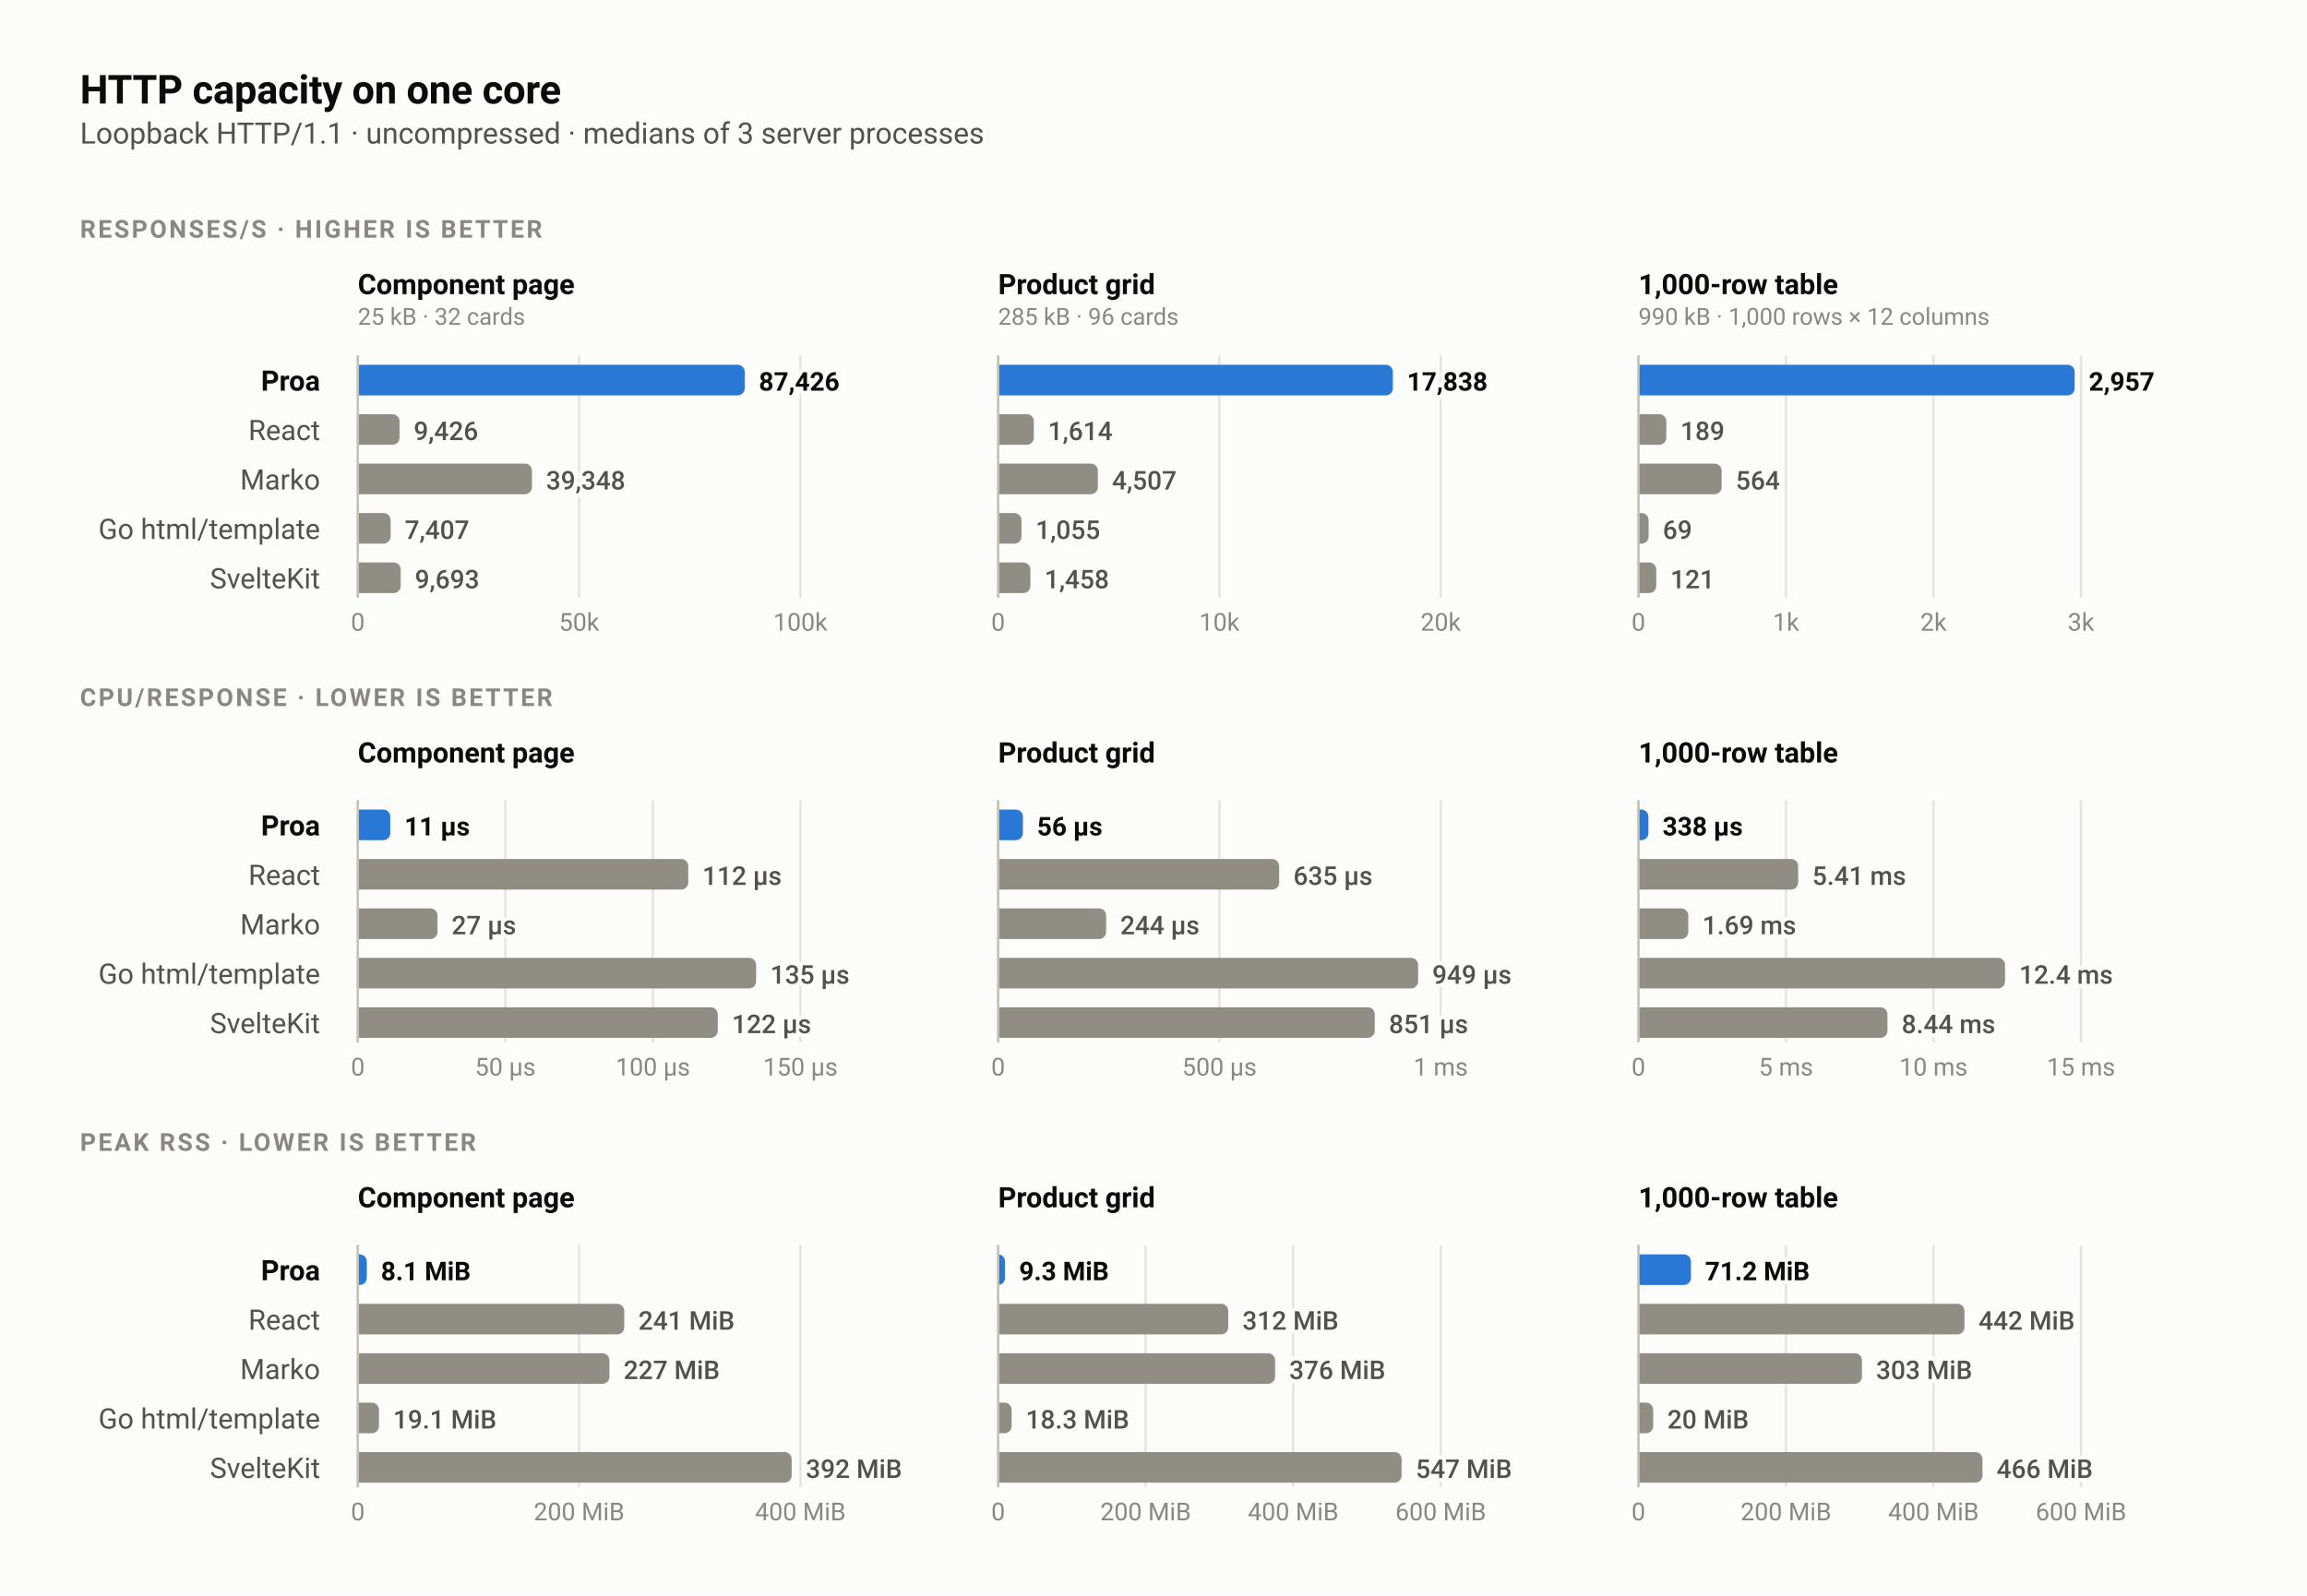
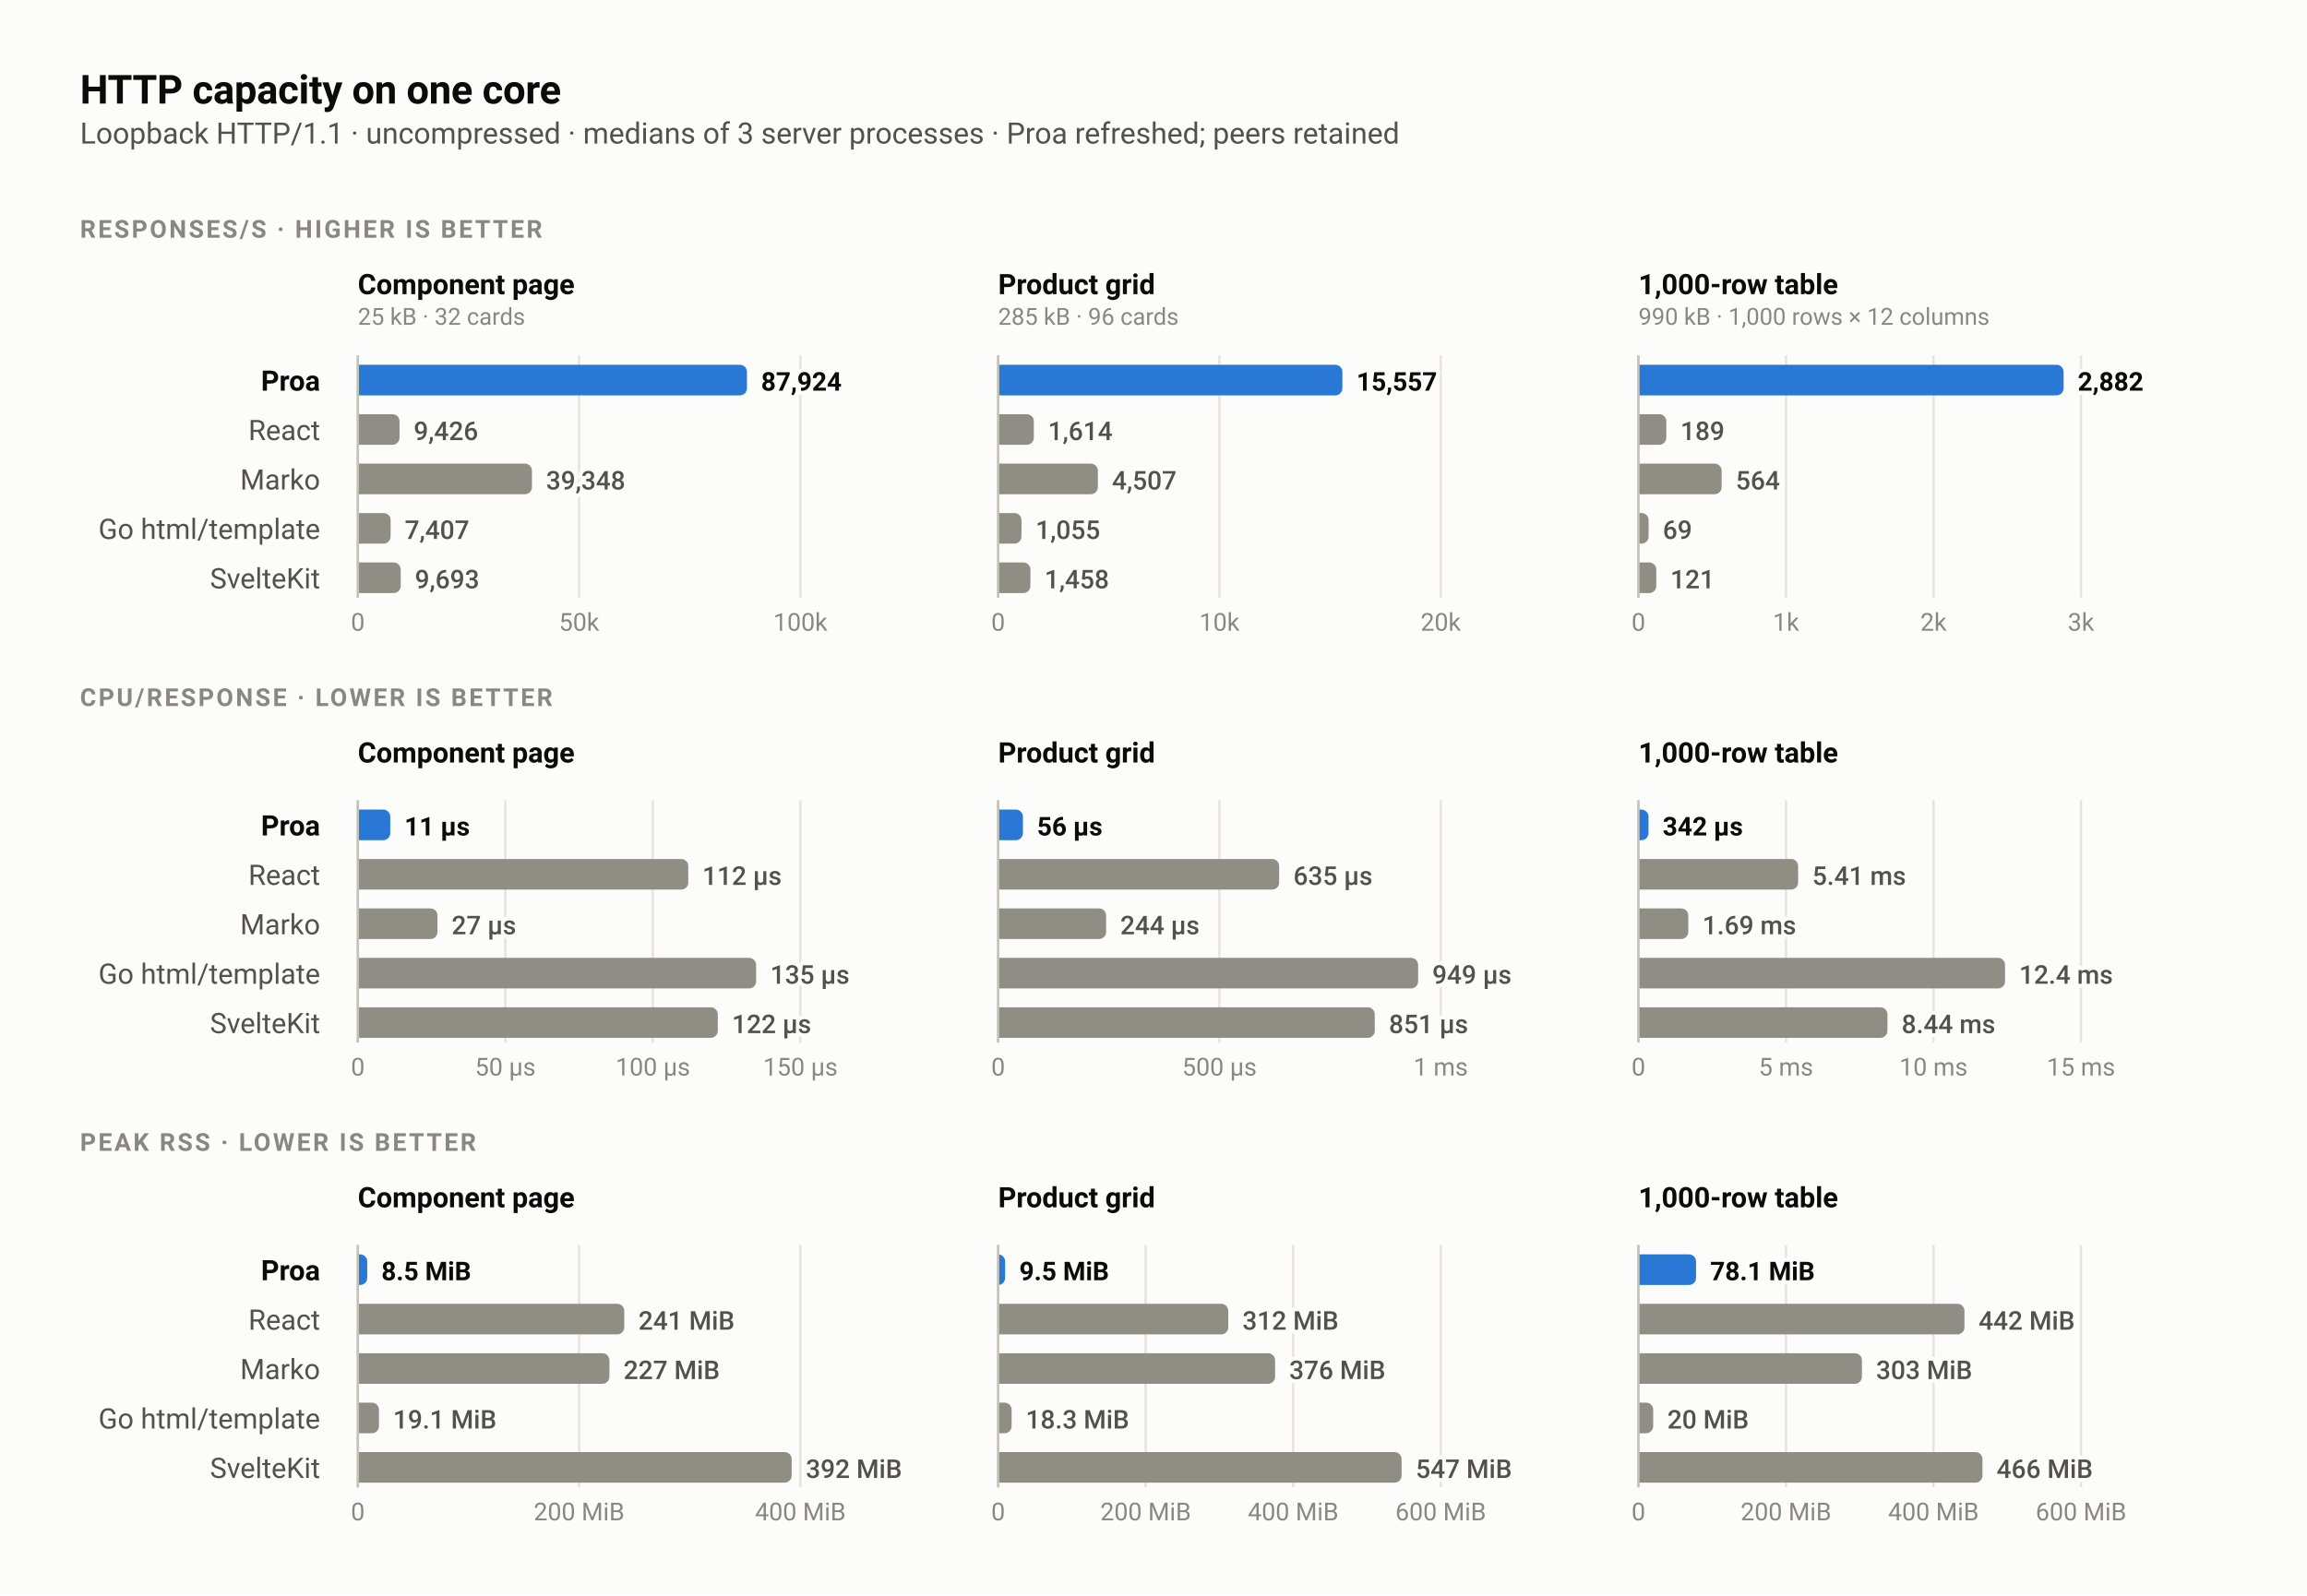
<svg xmlns="http://www.w3.org/2000/svg" width="980" height="678" viewBox="0 0 980 678" role="img" aria-labelledby="ttl dsc">
  <style>
  text { font-family: system-ui, -apple-system, "Segoe UI", Roboto, "Helvetica Neue", Arial, sans-serif; }
  .t   { font-size: 17px; font-weight: 600; fill: #0b0b0b; letter-spacing: -.005em; }
  .d   { font-size: 12.5px; font-weight: 400; fill: #52514e; }
  .eb  { font-size: 10.5px; font-weight: 600; fill: #898781; letter-spacing: .09em; }
  .cat { font-size: 12px; font-weight: 400; fill: #52514e; }
  .catb{ font-size: 12px; font-weight: 600; fill: #0b0b0b; }
  .lg  { font-size: 12px; font-weight: 400; fill: #52514e; }
  .tick{ font-size: 10.5px; font-weight: 400; fill: #898781; font-variant-numeric: tabular-nums; }
  .val { font-size: 11px; font-weight: 500; fill: #52514e; font-variant-numeric: tabular-nums;
         paint-order: stroke; stroke: #fcfcfb; stroke-width: 3.5px; stroke-linejoin: round; }
  .valb{ font-size: 11px; font-weight: 600; fill: #0b0b0b; font-variant-numeric: tabular-nums;
         paint-order: stroke; stroke: #fcfcfb; stroke-width: 3.5px; stroke-linejoin: round; }
  .valw{ font-size: 11px; font-weight: 600; fill: #fcfcfb; font-variant-numeric: tabular-nums; }
  .note{ font-size: 10px; font-weight: 400; fill: #898781; }
  .mono{ font-family: ui-monospace, SFMono-Regular, "SF Mono", Menlo, Consolas, monospace; }
  .end { text-anchor: end; }
  .mid { text-anchor: middle; }
</style>
  <rect width="980" height="678" fill="#fcfcfb" />
  <text x="34" y="44" class="t">HTTP capacity on one core</text>
-   <text x="34" y="61" class="d">Loopback HTTP/1.1 · uncompressed · medians of 3 server processes</text>
+   <text x="34" y="61" class="d">Loopback HTTP/1.1 · uncompressed · medians of 3 server processes · Proa refreshed; peers retained</text>
  <text x="34" y="101" class="eb">RESPONSES/S · HIGHER IS BETTER</text>
  <text x="152" y="125" class="catb">Component page</text>
  <text x="152" y="138" class="note">25 kB · 32 cards</text>
  <path d="M152 151L152 254" stroke="#e6e4dc" stroke-width="1" />
  <text x="152" y="268" class="tick mid">0</text>
  <path d="M246 151L246 254" stroke="#e6e4dc" stroke-width="1" />
  <text x="246" y="268" class="tick mid">50k</text>
  <path d="M340 151L340 254" stroke="#e6e4dc" stroke-width="1" />
  <text x="340" y="268" class="tick mid">100k</text>
-   <path d="M152 155H313.36a3 3 0 0 1 3 3V165a3 3 0 0 1 -3 3H152Z" fill="#2a78d6" />
-   <text x="322.36" y="166" class="valb">87,426</text>
+   <path d="M152 155H314.3a3 3 0 0 1 3 3V165a3 3 0 0 1 -3 3H152Z" fill="#2a78d6" />
+   <text x="323.3" y="166" class="valb">87,924</text>
  <text x="136" y="166" class="catb end">Proa</text>
  <path d="M152 176H166.72a3 3 0 0 1 3 3V186a3 3 0 0 1 -3 3H152Z" fill="#8f8d84" />
  <text x="175.72" y="187" class="val">9,426</text>
  <text x="136" y="187" class="cat end">React</text>
  <path d="M152 197H222.97a3 3 0 0 1 3 3V207a3 3 0 0 1 -3 3H152Z" fill="#8f8d84" />
  <text x="231.97" y="208" class="val">39,348</text>
  <text x="136" y="208" class="cat end">Marko</text>
  <path d="M152 218H162.93a3 3 0 0 1 3 3V228a3 3 0 0 1 -3 3H152Z" fill="#8f8d84" />
  <text x="171.93" y="229" class="val">7,407</text>
  <text x="136" y="229" class="cat end">Go html/template</text>
  <path d="M152 239H167.22a3 3 0 0 1 3 3V249a3 3 0 0 1 -3 3H152Z" fill="#8f8d84" />
  <text x="176.22" y="250" class="val">9,693</text>
  <text x="136" y="250" class="cat end">SvelteKit</text>
  <path d="M152 151L152 254" stroke="#c3c2b7" stroke-width="1" />
  <text x="424" y="125" class="catb">Product grid</text>
  <text x="424" y="138" class="note">285 kB · 96 cards</text>
  <path d="M424 151L424 254" stroke="#e6e4dc" stroke-width="1" />
  <text x="424" y="268" class="tick mid">0</text>
  <path d="M518 151L518 254" stroke="#e6e4dc" stroke-width="1" />
  <text x="518" y="268" class="tick mid">10k</text>
  <path d="M612 151L612 254" stroke="#e6e4dc" stroke-width="1" />
  <text x="612" y="268" class="tick mid">20k</text>
-   <path d="M424 155H588.68a3 3 0 0 1 3 3V165a3 3 0 0 1 -3 3H424Z" fill="#2a78d6" />
-   <text x="597.68" y="166" class="valb">17,838</text>
+   <path d="M424 155H567.24a3 3 0 0 1 3 3V165a3 3 0 0 1 -3 3H424Z" fill="#2a78d6" />
+   <text x="576.24" y="166" class="valb">15,557</text>
  <path d="M424 176H436.17a3 3 0 0 1 3 3V186a3 3 0 0 1 -3 3H424Z" fill="#8f8d84" />
  <text x="445.17" y="187" class="val">1,614</text>
  <path d="M424 197H463.37a3 3 0 0 1 3 3V207a3 3 0 0 1 -3 3H424Z" fill="#8f8d84" />
  <text x="472.37" y="208" class="val">4,507</text>
  <path d="M424 218H430.92a3 3 0 0 1 3 3V228a3 3 0 0 1 -3 3H424Z" fill="#8f8d84" />
  <text x="439.92" y="229" class="val">1,055</text>
  <path d="M424 239H434.71a3 3 0 0 1 3 3V249a3 3 0 0 1 -3 3H424Z" fill="#8f8d84" />
  <text x="443.71" y="250" class="val">1,458</text>
  <path d="M424 151L424 254" stroke="#c3c2b7" stroke-width="1" />
  <text x="696" y="125" class="catb">1,000-row table</text>
  <text x="696" y="138" class="note">990 kB · 1,000 rows × 12 columns</text>
  <path d="M696 151L696 254" stroke="#e6e4dc" stroke-width="1" />
  <text x="696" y="268" class="tick mid">0</text>
  <path d="M758.67 151L758.67 254" stroke="#e6e4dc" stroke-width="1" />
  <text x="758.67" y="268" class="tick mid">1k</text>
  <path d="M821.33 151L821.33 254" stroke="#e6e4dc" stroke-width="1" />
  <text x="821.33" y="268" class="tick mid">2k</text>
  <path d="M884 151L884 254" stroke="#e6e4dc" stroke-width="1" />
  <text x="884" y="268" class="tick mid">3k</text>
-   <path d="M696 155H878.31a3 3 0 0 1 3 3V165a3 3 0 0 1 -3 3H696Z" fill="#2a78d6" />
-   <text x="887.31" y="166" class="valb">2,957</text>
+   <path d="M696 155H873.61a3 3 0 0 1 3 3V165a3 3 0 0 1 -3 3H696Z" fill="#2a78d6" />
+   <text x="882.61" y="166" class="valb">2,882</text>
  <path d="M696 176H704.84a3 3 0 0 1 3 3V186a3 3 0 0 1 -3 3H696Z" fill="#8f8d84" />
  <text x="713.84" y="187" class="val">189</text>
  <path d="M696 197H728.34a3 3 0 0 1 3 3V207a3 3 0 0 1 -3 3H696Z" fill="#8f8d84" />
  <text x="737.34" y="208" class="val">564</text>
  <path d="M696 218H697.32a3 3 0 0 1 3 3V228a3 3 0 0 1 -3 3H696Z" fill="#8f8d84" />
  <text x="706.32" y="229" class="val">69</text>
  <path d="M696 239H700.58a3 3 0 0 1 3 3V249a3 3 0 0 1 -3 3H696Z" fill="#8f8d84" />
  <text x="709.58" y="250" class="val">121</text>
  <path d="M696 151L696 254" stroke="#c3c2b7" stroke-width="1" />
  <text x="34" y="300" class="eb">CPU/RESPONSE · LOWER IS BETTER</text>
  <text x="152" y="324" class="catb">Component page</text>
  <path d="M152 340L152 443" stroke="#e6e4dc" stroke-width="1" />
  <text x="152" y="457" class="tick mid">0</text>
  <path d="M214.67 340L214.67 443" stroke="#e6e4dc" stroke-width="1" />
  <text x="214.67" y="457" class="tick mid">50 µs</text>
  <path d="M277.33 340L277.33 443" stroke="#e6e4dc" stroke-width="1" />
  <text x="277.33" y="457" class="tick mid">100 µs</text>
  <path d="M340 340L340 443" stroke="#e6e4dc" stroke-width="1" />
  <text x="340" y="457" class="tick mid">150 µs</text>
  <path d="M152 344H162.79a3 3 0 0 1 3 3V354a3 3 0 0 1 -3 3H152Z" fill="#2a78d6" />
  <text x="171.79" y="355" class="valb">11 µs</text>
  <text x="136" y="355" class="catb end">Proa</text>
  <path d="M152 365H289.37a3 3 0 0 1 3 3V375a3 3 0 0 1 -3 3H152Z" fill="#8f8d84" />
  <text x="298.37" y="376" class="val">112 µs</text>
  <text x="136" y="376" class="cat end">React</text>
  <path d="M152 386H182.84a3 3 0 0 1 3 3V396a3 3 0 0 1 -3 3H152Z" fill="#8f8d84" />
  <text x="191.84" y="397" class="val">27 µs</text>
  <text x="136" y="397" class="cat end">Marko</text>
  <path d="M152 407H318.2a3 3 0 0 1 3 3V417a3 3 0 0 1 -3 3H152Z" fill="#8f8d84" />
  <text x="327.2" y="418" class="val">135 µs</text>
  <text x="136" y="418" class="cat end">Go html/template</text>
  <path d="M152 428H301.91a3 3 0 0 1 3 3V438a3 3 0 0 1 -3 3H152Z" fill="#8f8d84" />
  <text x="310.91" y="439" class="val">122 µs</text>
  <text x="136" y="439" class="cat end">SvelteKit</text>
  <path d="M152 340L152 443" stroke="#c3c2b7" stroke-width="1" />
  <text x="424" y="324" class="catb">Product grid</text>
  <path d="M424 340L424 443" stroke="#e6e4dc" stroke-width="1" />
  <text x="424" y="457" class="tick mid">0</text>
  <path d="M518 340L518 443" stroke="#e6e4dc" stroke-width="1" />
  <text x="518" y="457" class="tick mid">500 µs</text>
  <path d="M612 340L612 443" stroke="#e6e4dc" stroke-width="1" />
  <text x="612" y="457" class="tick mid">1 ms</text>
  <path d="M424 344H431.53a3 3 0 0 1 3 3V354a3 3 0 0 1 -3 3H424Z" fill="#2a78d6" />
  <text x="440.53" y="355" class="valb">56 µs</text>
  <path d="M424 365H540.38a3 3 0 0 1 3 3V375a3 3 0 0 1 -3 3H424Z" fill="#8f8d84" />
  <text x="549.38" y="376" class="val">635 µs</text>
  <path d="M424 386H466.87a3 3 0 0 1 3 3V396a3 3 0 0 1 -3 3H424Z" fill="#8f8d84" />
  <text x="475.87" y="397" class="val">244 µs</text>
  <path d="M424 407H599.41a3 3 0 0 1 3 3V417a3 3 0 0 1 -3 3H424Z" fill="#8f8d84" />
  <text x="608.41" y="418" class="val">949 µs</text>
  <path d="M424 428H580.99a3 3 0 0 1 3 3V438a3 3 0 0 1 -3 3H424Z" fill="#8f8d84" />
  <text x="589.99" y="439" class="val">851 µs</text>
  <path d="M424 340L424 443" stroke="#c3c2b7" stroke-width="1" />
  <text x="696" y="324" class="catb">1,000-row table</text>
  <path d="M696 340L696 443" stroke="#e6e4dc" stroke-width="1" />
  <text x="696" y="457" class="tick mid">0</text>
  <path d="M758.67 340L758.67 443" stroke="#e6e4dc" stroke-width="1" />
  <text x="758.67" y="457" class="tick mid">5 ms</text>
  <path d="M821.33 340L821.33 443" stroke="#e6e4dc" stroke-width="1" />
  <text x="821.33" y="457" class="tick mid">10 ms</text>
  <path d="M884 340L884 443" stroke="#e6e4dc" stroke-width="1" />
  <text x="884" y="457" class="tick mid">15 ms</text>
-   <path d="M696 344H697.24a3 3 0 0 1 3 3V354a3 3 0 0 1 -3 3H696Z" fill="#2a78d6" />
-   <text x="706.24" y="355" class="valb">338 µs</text>
+   <path d="M696 344H697.29a3 3 0 0 1 3 3V354a3 3 0 0 1 -3 3H696Z" fill="#2a78d6" />
+   <text x="706.29" y="355" class="valb">342 µs</text>
  <path d="M696 365H760.84a3 3 0 0 1 3 3V375a3 3 0 0 1 -3 3H696Z" fill="#8f8d84" />
  <text x="769.84" y="376" class="val">5.41 ms</text>
  <path d="M696 386H714.17a3 3 0 0 1 3 3V396a3 3 0 0 1 -3 3H696Z" fill="#8f8d84" />
  <text x="723.17" y="397" class="val">1.69 ms</text>
  <path d="M696 407H848.73a3 3 0 0 1 3 3V417a3 3 0 0 1 -3 3H696Z" fill="#8f8d84" />
  <text x="857.73" y="418" class="val">12.4 ms</text>
  <path d="M696 428H798.78a3 3 0 0 1 3 3V438a3 3 0 0 1 -3 3H696Z" fill="#8f8d84" />
  <text x="807.78" y="439" class="val">8.44 ms</text>
  <path d="M696 340L696 443" stroke="#c3c2b7" stroke-width="1" />
  <text x="34" y="489" class="eb">PEAK RSS · LOWER IS BETTER</text>
  <text x="152" y="513" class="catb">Component page</text>
  <path d="M152 529L152 632" stroke="#e6e4dc" stroke-width="1" />
  <text x="152" y="646" class="tick mid">0</text>
  <path d="M246 529L246 632" stroke="#e6e4dc" stroke-width="1" />
  <text x="246" y="646" class="tick mid">200 MiB</text>
  <path d="M340 529L340 632" stroke="#e6e4dc" stroke-width="1" />
  <text x="340" y="646" class="tick mid">400 MiB</text>
-   <path d="M152 533H152.81a3 3 0 0 1 3 3V543a3 3 0 0 1 -3 3H152Z" fill="#2a78d6" />
-   <text x="161.81" y="544" class="valb">8.1 MiB</text>
+   <path d="M152 533H153a3 3 0 0 1 3 3V543a3 3 0 0 1 -3 3H152Z" fill="#2a78d6" />
+   <text x="162" y="544" class="valb">8.5 MiB</text>
  <text x="136" y="544" class="catb end">Proa</text>
  <path d="M152 554H262.18a3 3 0 0 1 3 3V564a3 3 0 0 1 -3 3H152Z" fill="#8f8d84" />
  <text x="271.18" y="565" class="val">241 MiB</text>
  <text x="136" y="565" class="cat end">React</text>
  <path d="M152 575H255.88a3 3 0 0 1 3 3V585a3 3 0 0 1 -3 3H152Z" fill="#8f8d84" />
  <text x="264.88" y="586" class="val">227 MiB</text>
  <text x="136" y="586" class="cat end">Marko</text>
  <path d="M152 596H157.98a3 3 0 0 1 3 3V606a3 3 0 0 1 -3 3H152Z" fill="#8f8d84" />
  <text x="166.98" y="607" class="val">19.1 MiB</text>
  <text x="136" y="607" class="cat end">Go html/template</text>
  <path d="M152 617H333.29a3 3 0 0 1 3 3V627a3 3 0 0 1 -3 3H152Z" fill="#8f8d84" />
  <text x="342.29" y="628" class="val">392 MiB</text>
  <text x="136" y="628" class="cat end">SvelteKit</text>
  <path d="M152 529L152 632" stroke="#c3c2b7" stroke-width="1" />
  <text x="424" y="513" class="catb">Product grid</text>
  <path d="M424 529L424 632" stroke="#e6e4dc" stroke-width="1" />
  <text x="424" y="646" class="tick mid">0</text>
  <path d="M486.67 529L486.67 632" stroke="#e6e4dc" stroke-width="1" />
  <text x="486.67" y="646" class="tick mid">200 MiB</text>
  <path d="M549.33 529L549.33 632" stroke="#e6e4dc" stroke-width="1" />
  <text x="549.33" y="646" class="tick mid">400 MiB</text>
  <path d="M612 529L612 632" stroke="#e6e4dc" stroke-width="1" />
  <text x="612" y="646" class="tick mid">600 MiB</text>
-   <path d="M424 533H424a2.91 2.91 0 0 1 2.91 2.91V543.09a2.91 2.91 0 0 1 -2.91 2.91H424Z" fill="#2a78d6" />
-   <text x="432.91" y="544" class="valb">9.3 MiB</text>
+   <path d="M424 533H424a2.98 2.98 0 0 1 2.98 2.98V543.02a2.98 2.98 0 0 1 -2.98 2.98H424Z" fill="#2a78d6" />
+   <text x="432.98" y="544" class="valb">9.5 MiB</text>
  <path d="M424 554H518.76a3 3 0 0 1 3 3V564a3 3 0 0 1 -3 3H424Z" fill="#8f8d84" />
  <text x="527.76" y="565" class="val">312 MiB</text>
  <path d="M424 575H538.66a3 3 0 0 1 3 3V585a3 3 0 0 1 -3 3H424Z" fill="#8f8d84" />
  <text x="547.66" y="586" class="val">376 MiB</text>
  <path d="M424 596H426.73a3 3 0 0 1 3 3V606a3 3 0 0 1 -3 3H424Z" fill="#8f8d84" />
  <text x="435.73" y="607" class="val">18.3 MiB</text>
  <path d="M424 617H592.39a3 3 0 0 1 3 3V627a3 3 0 0 1 -3 3H424Z" fill="#8f8d84" />
  <text x="601.39" y="628" class="val">547 MiB</text>
  <path d="M424 529L424 632" stroke="#c3c2b7" stroke-width="1" />
  <text x="696" y="513" class="catb">1,000-row table</text>
  <path d="M696 529L696 632" stroke="#e6e4dc" stroke-width="1" />
  <text x="696" y="646" class="tick mid">0</text>
  <path d="M758.67 529L758.67 632" stroke="#e6e4dc" stroke-width="1" />
  <text x="758.67" y="646" class="tick mid">200 MiB</text>
  <path d="M821.33 529L821.33 632" stroke="#e6e4dc" stroke-width="1" />
  <text x="821.33" y="646" class="tick mid">400 MiB</text>
  <path d="M884 529L884 632" stroke="#e6e4dc" stroke-width="1" />
  <text x="884" y="646" class="tick mid">600 MiB</text>
-   <path d="M696 533H715.31a3 3 0 0 1 3 3V543a3 3 0 0 1 -3 3H696Z" fill="#2a78d6" />
-   <text x="724.31" y="544" class="valb">71.2 MiB</text>
+   <path d="M696 533H717.47a3 3 0 0 1 3 3V543a3 3 0 0 1 -3 3H696Z" fill="#2a78d6" />
+   <text x="726.47" y="544" class="valb">78.1 MiB</text>
  <path d="M696 554H831.49a3 3 0 0 1 3 3V564a3 3 0 0 1 -3 3H696Z" fill="#8f8d84" />
  <text x="840.49" y="565" class="val">442 MiB</text>
  <path d="M696 575H787.94a3 3 0 0 1 3 3V585a3 3 0 0 1 -3 3H696Z" fill="#8f8d84" />
  <text x="796.94" y="586" class="val">303 MiB</text>
  <path d="M696 596H699.27a3 3 0 0 1 3 3V606a3 3 0 0 1 -3 3H696Z" fill="#8f8d84" />
  <text x="708.27" y="607" class="val">20 MiB</text>
  <path d="M696 617H839.14a3 3 0 0 1 3 3V627a3 3 0 0 1 -3 3H696Z" fill="#8f8d84" />
  <text x="848.14" y="628" class="val">466 MiB</text>
  <path d="M696 529L696 632" stroke="#c3c2b7" stroke-width="1" />
</svg>
